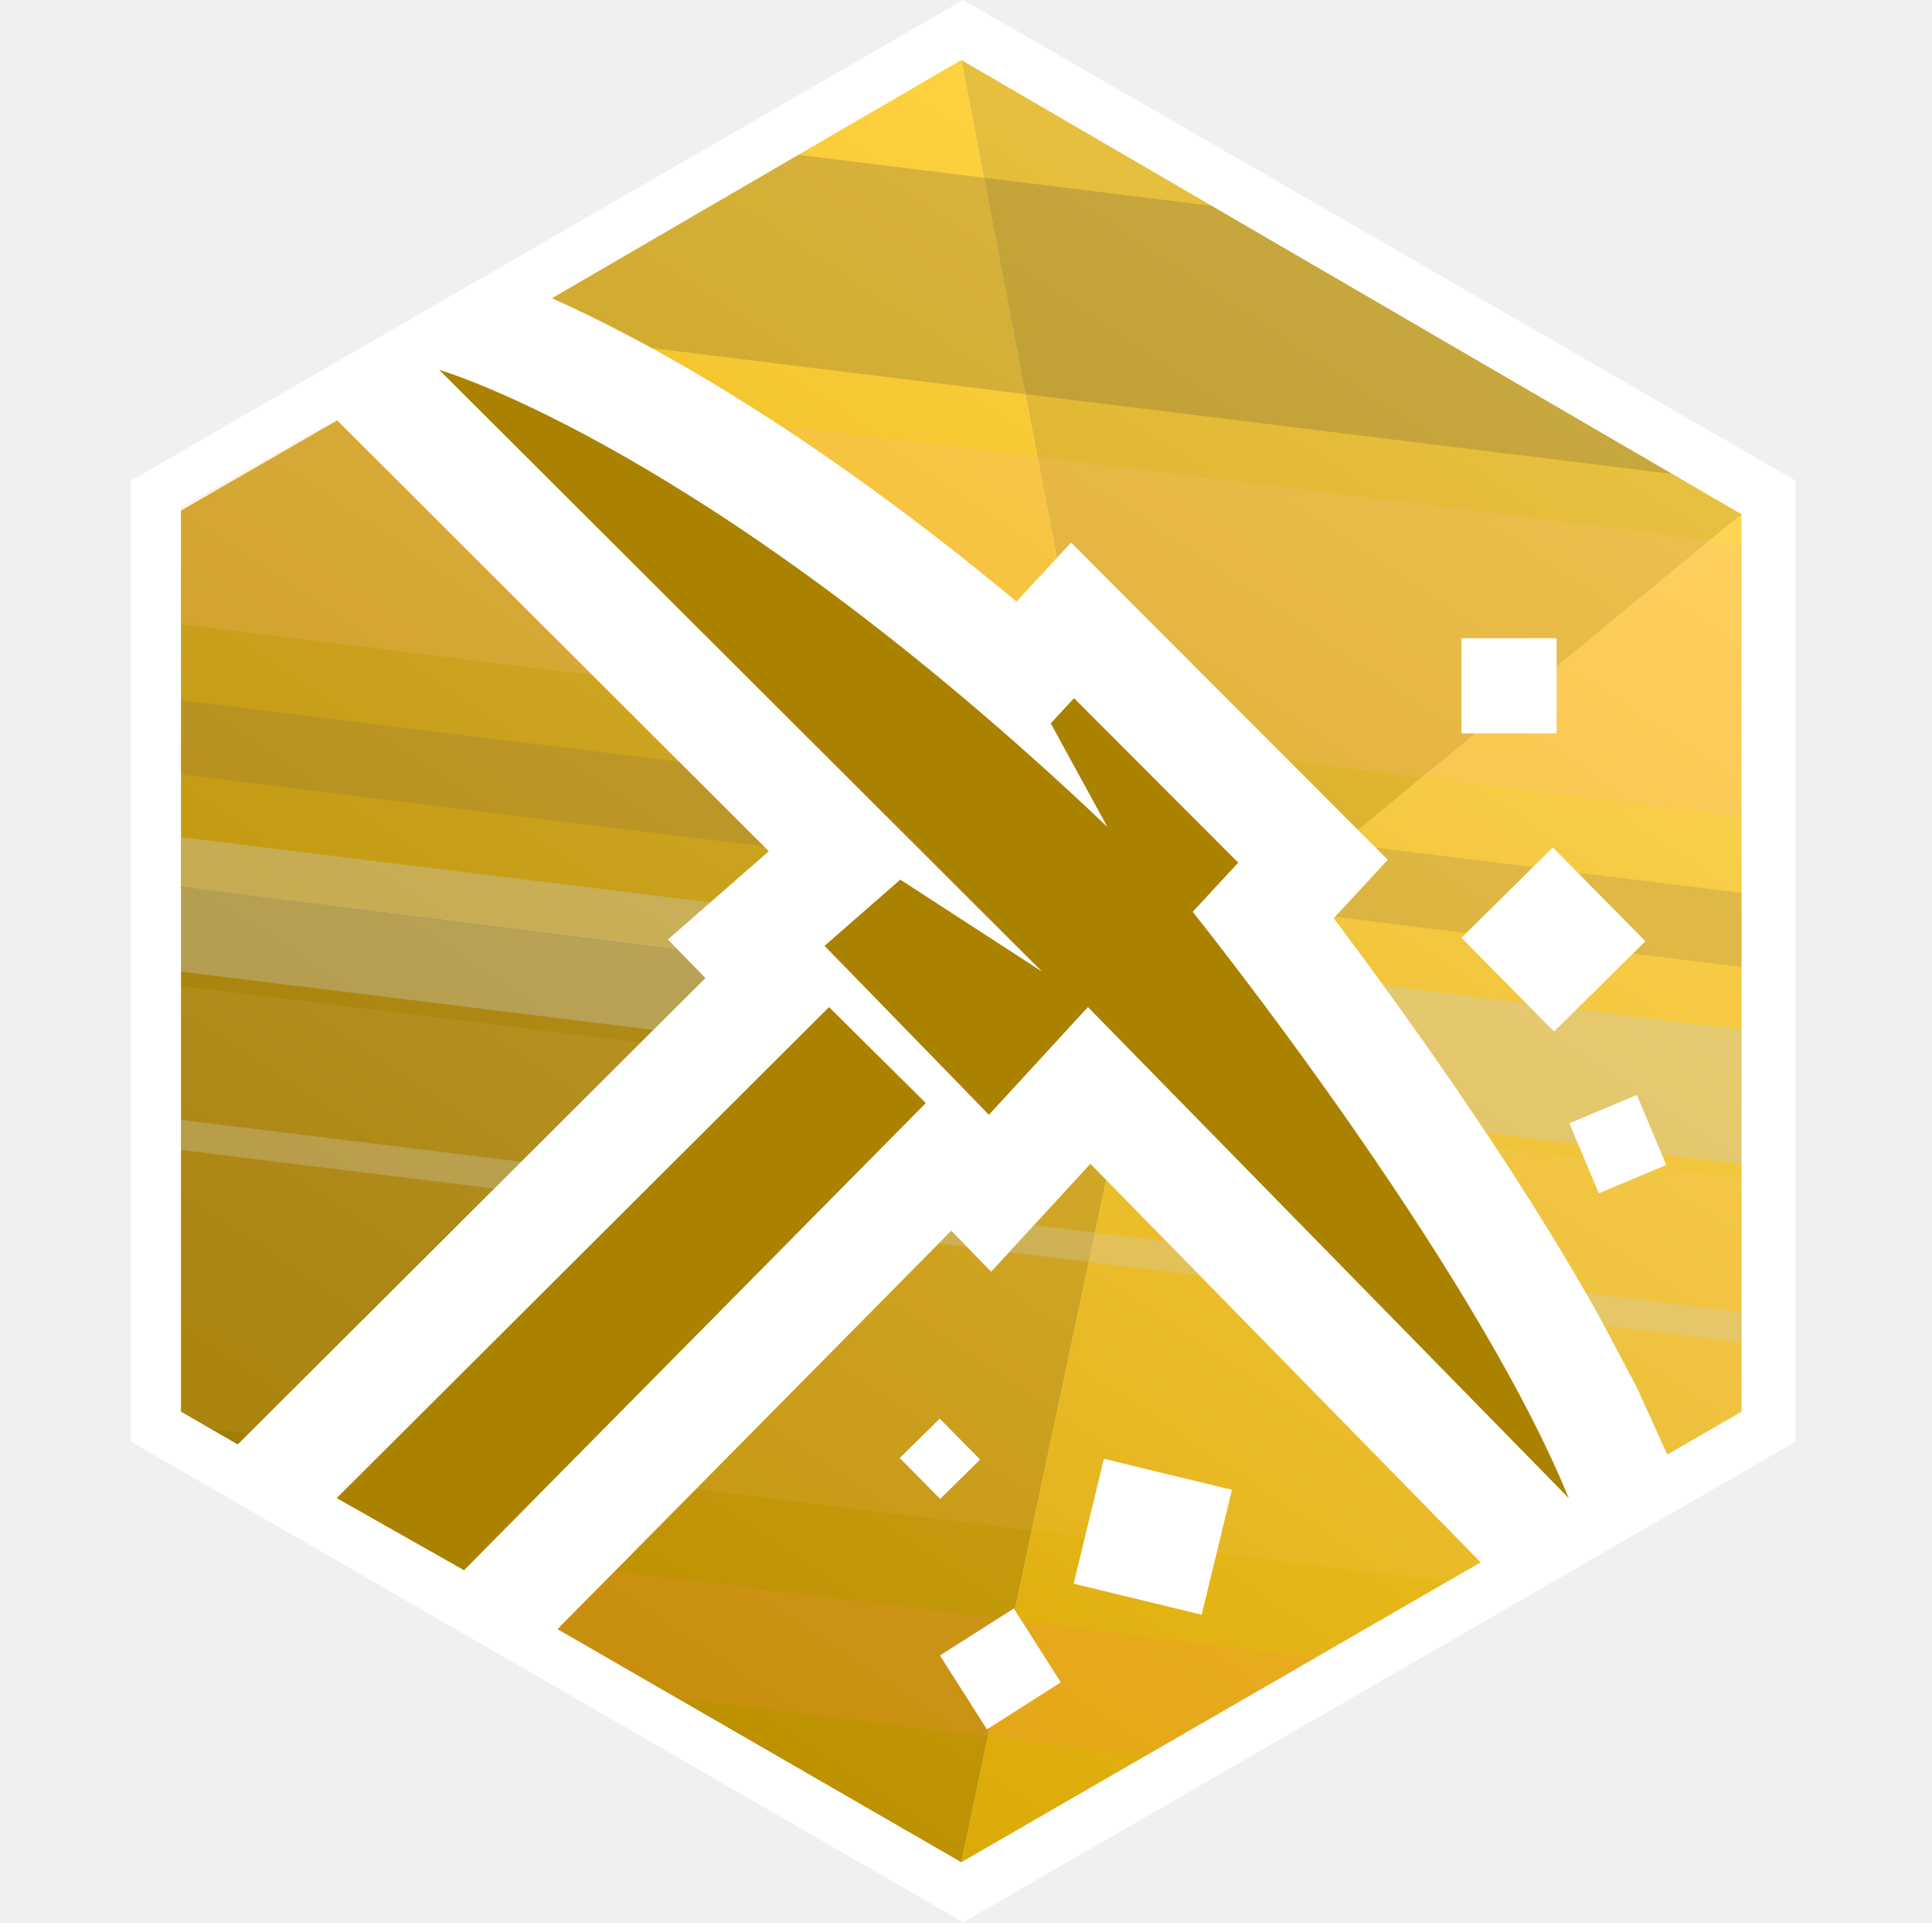
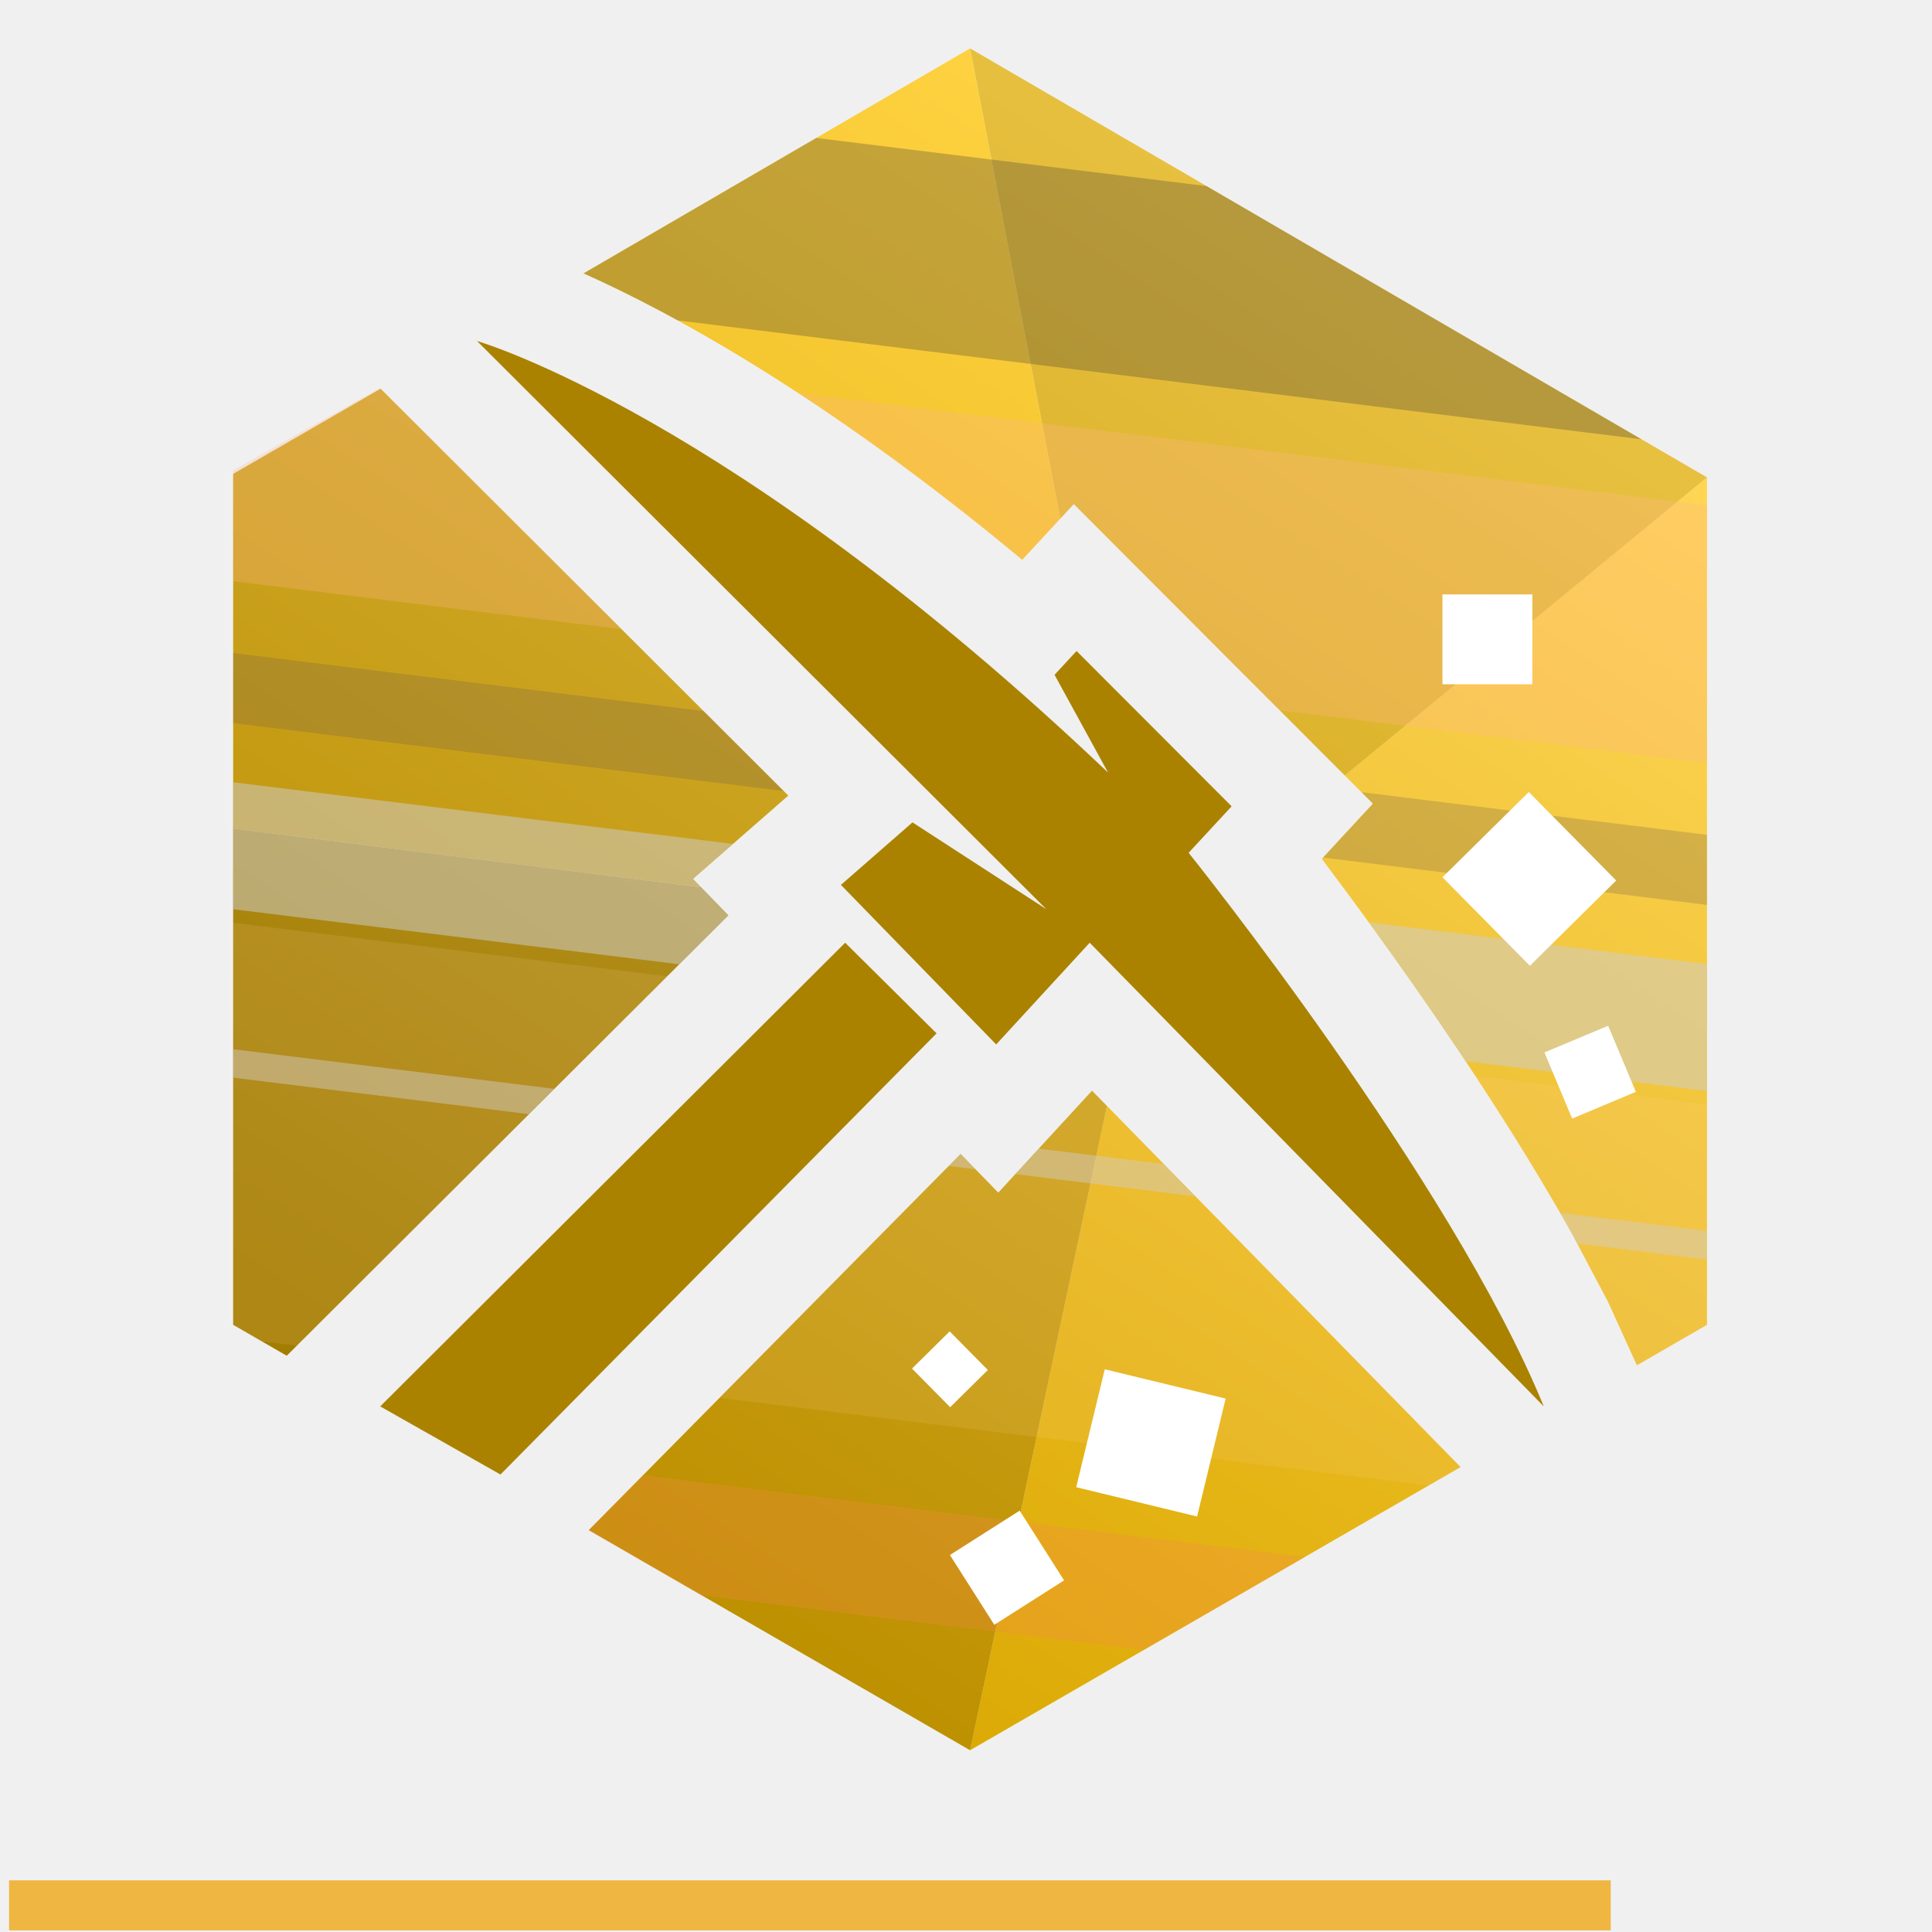
- <svg xmlns="http://www.w3.org/2000/svg" width="100%" height="100%" viewBox="0 0 193 192" version="1.1" xml:space="preserve" style="fill-rule:evenodd;clip-rule:evenodd;stroke-linejoin:round;stroke-miterlimit:2;">
-   <rect id="gold" x="0.225" y="0" width="192" height="192" style="fill:#fff;fill-opacity:0;" />
-   <path d="M96.225,0L179.363,48L179.363,144L96.225,192L13.086,144L13.086,48L96.225,0Z" style="fill:#fff;" />
-   <path d="M33.635,149.634L82.818,100.59L92.484,110.176L46.358,156.839L33.635,149.634ZM43.875,36.944C43.875,36.944 70.664,44.623 110.622,82.591L104.964,72.252L107.292,69.735L123.693,86.162L119.146,91.077C119.146,91.077 146.91,125.658 156.709,149.634L108.68,100.59L98.79,111.347L82.368,94.472L89.937,87.86L104.098,97.047L43.875,36.944Z" style="fill:#aa8200;" />
-   <path d="M96.028,6L173.971,51L173.971,141L96.028,186L18.086,141L18.086,51L96.028,6Z" style="fill:none;" />
-   <clipPath id="_clip1">
-     <path d="M96.028,6L173.971,51L173.971,141L96.028,186L18.086,141L18.086,51L96.028,6Z" />
-   </clipPath>
-   <g clip-path="url(#_clip1)">
-     <g>
-       <path d="M110.507,117.861L108.927,116.248L99.013,127.031L95.028,122.936L55.673,162.749L96.028,186L110.507,117.861Z" style="fill:#d4a200;" />
-       <path d="M110.507,117.861L147.929,156.074L96.028,186L110.507,117.861Z" style="fill:#ffc507;" />
-       <path d="M166.58,145.32L163.496,138.541L159.722,131.415L159.526,131.064C151.19,116.203 139.933,100.608 133.238,91.718L138.64,85.878L135.668,82.901L173.971,51.375L173.971,141.058L166.58,145.32Z" style="fill:#ffc91b;" />
-       <path d="M67.577,94.73L70.459,97.691L23.751,144.268L18.086,141.058L18.086,88.506L67.577,94.73Z" style="fill:#ae8500;" />
-       <path d="M173.971,51.375L135.668,82.901L106.997,54.183L105.569,55.727L96.028,6L173.971,51.375Z" style="fill:#deaa00;" />
-       <path d="M33.592,41.911L76.795,85.027L66.71,93.838L67.577,94.73L18.086,88.506L18.086,50.619L33.592,41.911Z" style="fill:#d09f00;" />
-       <path d="M105.569,55.727L96.028,6L55.148,29.79C64.318,33.884 80.588,42.649 101.544,60.077L105.569,55.727Z" style="fill:#ffc403;" />
+ <svg xmlns="http://www.w3.org/2000/svg" width="100%" height="100%" viewBox="0 0 193 193" version="1.1" xml:space="preserve" style="fill-rule:evenodd;clip-rule:evenodd;stroke-linejoin:round;stroke-miterlimit:2;">
+   <rect id="gold" x="0.907" y="0.84" width="192" height="192" style="fill:#fff;fill-opacity:0;" />
+   <g>
+     <path d="M37.98,140.494L84.43,94.175L93.56,103.229L49.996,147.299L37.98,140.494ZM47.651,34.065C47.651,34.065 72.952,41.317 110.69,77.176L105.346,67.411L107.545,65.034L123.035,80.549L118.74,85.191C118.74,85.191 144.961,117.851 154.217,140.494L108.856,94.175L99.516,104.335L84.005,88.397L91.154,82.152L104.529,90.829L47.651,34.065Z" style="fill:#aa8200;" />
+     <path d="M96.907,4.84L170.519,47.34L170.519,132.34L96.907,174.84L23.295,132.34L23.295,47.34L96.907,4.84Z" style="fill:none;" />
+     <clipPath id="_clip1">
+       <path d="M96.907,4.84L170.519,47.34L170.519,132.34L96.907,174.84L23.295,132.34L23.295,47.34L96.907,4.84Z" />
+     </clipPath>
+     <g clip-path="url(#_clip1)">
+       <g>
+         <path d="M110.581,110.487L109.089,108.963L99.726,119.147L95.962,115.28L58.793,152.881L96.907,174.84L110.581,110.487Z" style="fill:#d4a200;" />
+         <path d="M110.581,110.487L145.924,146.577L96.907,174.84L110.581,110.487Z" style="fill:#ffc507;" />
+         <path d="M163.539,136.42L160.626,130.018L157.062,123.287L156.876,122.956C149.004,108.92 138.373,94.192 132.049,85.796L137.152,80.281L134.345,77.469L170.519,47.695L170.519,132.395L163.539,136.42Z" style="fill:#ffc91b;" />
+         <path d="M70.036,88.641L72.758,91.437L28.645,135.426L23.295,132.395L23.295,82.763L70.036,88.641Z" style="fill:#ae8500;" />
+         <path d="M170.519,47.695L134.345,77.469L107.267,50.347L105.918,51.804L96.907,4.84L170.519,47.695Z" style="fill:#deaa00;" />
+         <path d="M37.939,38.756L78.742,79.477L69.217,87.799L70.036,88.641L23.295,82.763L23.295,46.98L37.939,38.756Z" style="fill:#d09f00;" />
+         <path d="M105.918,51.804L96.907,4.84L58.298,27.309C66.958,31.175 82.324,39.453 102.116,55.913L105.918,51.804Z" style="fill:#ffc403;" />
+       </g>
+       <path d="M58.793,152.881L95.962,115.28L99.726,119.147L109.089,108.963L145.924,146.577L96.907,174.84L58.793,152.881ZM107.267,50.347L102.116,55.913C82.324,39.453 66.958,31.175 58.298,27.309L96.907,4.84L170.519,47.695L170.519,132.395L163.539,136.42L160.626,130.018L157.062,123.287L156.876,122.956C149.004,108.92 138.373,94.192 132.049,85.796L137.152,80.281L107.267,50.347ZM23.295,46.98L37.939,38.756L78.742,79.477L69.217,87.799L72.758,91.437L28.645,135.426L23.295,132.395L23.295,46.98Z" style="fill:url(#_Linear2);" />
    </g>
-     <path d="M55.673,162.749L95.028,122.936L99.013,127.031L108.927,116.248L147.929,156.074L96.028,186L55.673,162.749ZM106.997,54.183L101.544,60.077C80.588,42.649 64.318,33.884 55.148,29.79L96.028,6L173.971,51.375L173.971,141.058L166.58,145.32L163.496,138.541L159.722,131.415L159.526,131.064C151.19,116.203 139.933,100.608 133.238,91.718L138.64,85.878L106.997,54.183ZM18.086,50.619L33.592,41.911L76.795,85.027L66.71,93.838L70.459,97.691L23.751,144.268L18.086,141.058L18.086,50.619Z" style="fill:url(#_Linear2);" />
-   </g>
-   <g opacity="0.4">
-     <path d="M55.673,162.749L95.028,122.936L99.013,127.031L108.927,116.248L147.929,156.074L96.028,186L55.673,162.749ZM106.997,54.183L101.544,60.077C80.588,42.649 64.318,33.884 55.148,29.79L96.028,6L173.971,51.375L173.971,141.058L166.58,145.32L163.496,138.541L159.722,131.415L159.526,131.064C151.19,116.203 139.933,100.608 133.238,91.718L138.64,85.878L106.997,54.183ZM18.086,50.619L33.592,41.911L76.795,85.027L66.71,93.838L70.459,97.691L23.751,144.268L18.086,141.058L18.086,50.619Z" style="fill:none;" />
-     <clipPath id="_clip3">
-       <path d="M55.673,162.749L95.028,122.936L99.013,127.031L108.927,116.248L147.929,156.074L96.028,186L55.673,162.749ZM106.997,54.183L101.544,60.077C80.588,42.649 64.318,33.884 55.148,29.79L96.028,6L173.971,51.375L173.971,141.058L166.58,145.32L163.496,138.541L159.722,131.415L159.526,131.064C151.19,116.203 139.933,100.608 133.238,91.718L138.64,85.878L106.997,54.183ZM18.086,50.619L33.592,41.911L76.795,85.027L66.71,93.838L70.459,97.691L23.751,144.268L18.086,141.058L18.086,50.619Z" />
-     </clipPath>
-     <g clip-path="url(#_clip3)">
-       <g>
-         <path d="M200.365,57.572L-17.203,30.733L-20.516,57.592L197.052,84.431L200.365,57.572Z" style="fill:#ffb78c;fill-opacity:0.46;" />
-         <path d="M201.324,92.55L-16.244,65.711L-17.145,73.015L200.423,99.854L201.324,92.55Z" style="fill:#77634b;fill-opacity:0.46;" />
-         <path d="M200.789,134.392L-16.779,107.553L-17.145,110.515L200.423,137.354L200.789,134.392Z" style="fill:#cdcdcd;fill-opacity:0.86;" />
-         <path d="M202.055,106.312L-15.513,79.473L-17.145,92.702L200.423,119.541L202.055,106.312Z" style="fill:#cdcdcd;fill-opacity:0.86;" />
-         <path d="M211.147,31.674L-6.421,4.835L-8.986,25.625L208.582,52.464L211.147,31.674Z" style="fill:#343434;fill-opacity:0.46;" />
-         <path d="M190.979,119.804L-26.589,92.965L-31.925,136.22L185.644,163.059L190.979,119.804Z" style="fill:#ffd0a5;fill-opacity:0.21;" />
-         <path d="M193.684,173.234L-23.884,146.395L-25.335,158.157L192.233,184.996L193.684,173.234Z" style="fill:#f8874a;fill-opacity:0.46;" />
+     <g opacity="0.6">
+       <path d="M58.793,152.881L95.962,115.28L99.726,119.147L109.089,108.963L145.924,146.577L96.907,174.84L58.793,152.881ZM107.267,50.347L102.116,55.913C82.324,39.453 66.958,31.175 58.298,27.309L96.907,4.84L170.519,47.695L170.519,132.395L163.539,136.42L160.626,130.018L157.062,123.287L156.876,122.956C149.004,108.92 138.373,94.192 132.049,85.796L137.152,80.281L107.267,50.347ZM23.295,46.98L37.939,38.756L78.742,79.477L69.217,87.799L72.758,91.437L28.645,135.426L23.295,132.395L23.295,46.98Z" style="fill:none;" />
+       <clipPath id="_clip3">
+         <path d="M58.793,152.881L95.962,115.28L99.726,119.147L109.089,108.963L145.924,146.577L96.907,174.84L58.793,152.881ZM107.267,50.347L102.116,55.913C82.324,39.453 66.958,31.175 58.298,27.309L96.907,4.84L170.519,47.695L170.519,132.395L163.539,136.42L160.626,130.018L157.062,123.287L156.876,122.956C149.004,108.92 138.373,94.192 132.049,85.796L137.152,80.281L107.267,50.347ZM23.295,46.98L37.939,38.756L78.742,79.477L69.217,87.799L72.758,91.437L28.645,135.426L23.295,132.395L23.295,46.98Z" />
+       </clipPath>
+       <g clip-path="url(#_clip3)">
+         <g>
+           <path d="M195.447,53.547L-10.034,28.199L-13.163,53.566L192.318,78.914L195.447,53.547Z" style="fill:#ffb78c;fill-opacity:0.46;" />
+           <path d="M196.353,86.582L-9.128,61.234L-9.979,68.132L195.502,93.48L196.353,86.582Z" style="fill:#77634b;fill-opacity:0.46;" />
+           <path d="M195.847,126.099L-9.634,100.751L-9.979,103.549L195.502,128.897L195.847,126.099Z" style="fill:#cdcdcd;fill-opacity:0.86;" />
+           <path d="M197.044,99.58L-8.437,74.232L-9.979,86.726L195.502,112.074L197.044,99.58Z" style="fill:#cdcdcd;fill-opacity:0.86;" />
+           <path d="M205.63,29.088L0.149,3.74L-2.273,23.375L203.208,48.723L205.63,29.088Z" style="fill:#343434;fill-opacity:0.46;" />
+           <path d="M186.583,112.322L-18.898,86.974L-23.937,127.825L181.544,153.173L186.583,112.322Z" style="fill:#ffd0a5;fill-opacity:0.21;" />
+           <path d="M189.138,162.784L-16.343,137.436L-17.714,148.544L187.767,173.892L189.138,162.784Z" style="fill:#f8874a;fill-opacity:0.46;" />
+         </g>
      </g>
    </g>
+     <g id="pedres">
+       <rect x="144.097" y="59.379" width="8.977" height="8.977" style="fill:#fff;" />
+       <path d="M161.453,87.961L152.721,79.12L144.097,87.638L152.83,96.479L161.453,87.961Z" style="fill:#fff;" />
+       <path d="M122.44,139.713L110.363,136.787L107.509,148.567L119.586,151.493L122.44,139.713Z" style="fill:#fff;" />
+       <path d="M98.682,136.857L94.87,132.999L91.107,136.716L94.918,140.575L98.682,136.857Z" style="fill:#fff;" />
+       <path d="M163.417,109.072L160.648,102.467L154.283,105.136L157.052,111.741L163.417,109.072Z" style="fill:#fff;" />
+       <path d="M101.862,150.907L94.894,155.342L99.329,162.31L106.297,157.875L101.862,150.907Z" style="fill:#fff;" />
+     </g>
  </g>
-   <g id="pedres">
-     <rect x="145.995" y="63.747" width="9.505" height="9.505" style="fill:#fff;" />
-     <path d="M164.371,94.01L155.125,84.65L145.995,93.668L155.241,103.029L164.371,94.01Z" style="fill:#fff;" />
-     <path d="M123.064,148.806L110.276,145.708L107.254,158.181L120.042,161.279L123.064,148.806Z" style="fill:#fff;" />
-     <path d="M97.907,145.783L93.872,141.697L89.887,145.633L93.922,149.719L97.907,145.783Z" style="fill:#fff;" />
-     <path d="M166.451,116.363L163.519,109.37L156.779,112.195L159.711,119.189L166.451,116.363Z" style="fill:#fff;" />
-     <path d="M101.275,160.659L93.897,165.355L98.593,172.733L105.971,168.037L101.275,160.659Z" style="fill:#fff;" />
+   <g>
+     <rect x="0.907" y="187.84" width="160" height="5" style="fill:#f0b642;" />
  </g>
  <defs>
-     <linearGradient id="_Linear2" x1="0" y1="0" x2="1" y2="0" gradientUnits="userSpaceOnUse" gradientTransform="matrix(-86.0873,129.305,-129.305,-86.0873,133.528,27.534)">
+     <linearGradient id="_Linear2" x1="0" y1="0" x2="1" y2="0" gradientUnits="userSpaceOnUse" gradientTransform="matrix(-81.3047,122.121,-122.121,-81.3047,132.323,25.1779)">
      <stop offset="0" style="stop-color:#fff3d4;stop-opacity:0.3" />
      <stop offset="1" style="stop-color:#896900;stop-opacity:0.3" />
    </linearGradient>
  </defs>
</svg>
